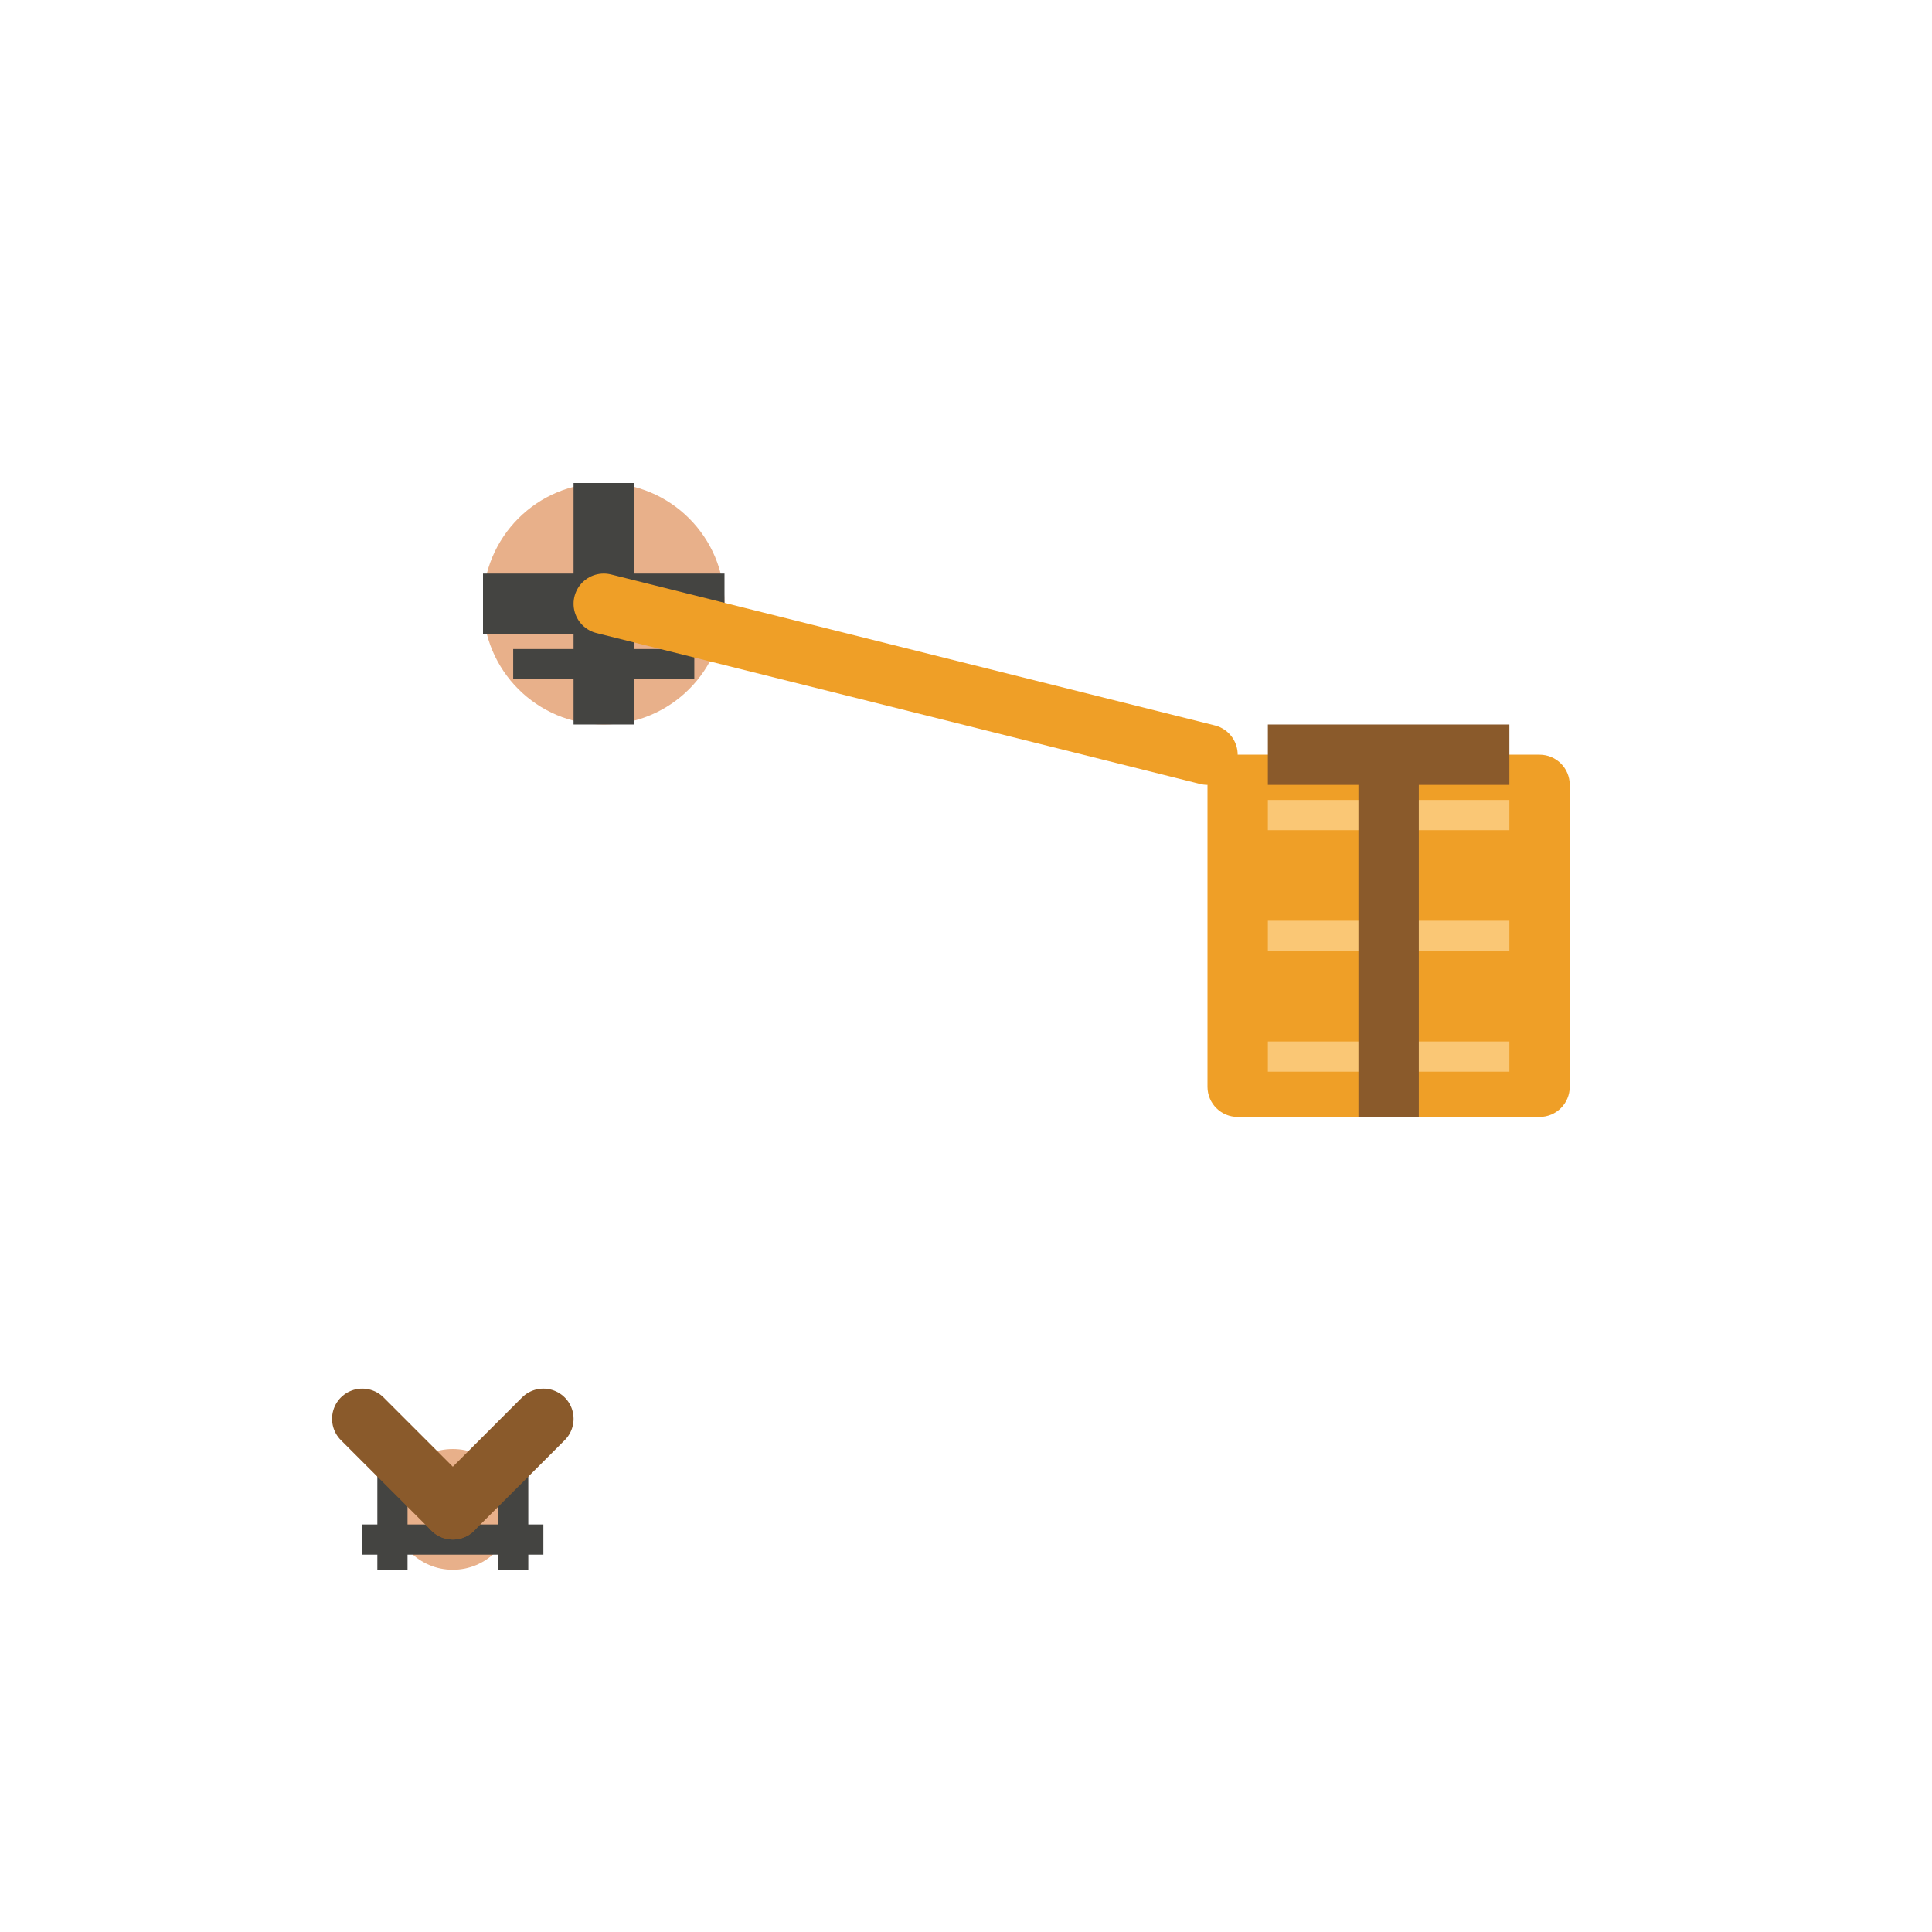
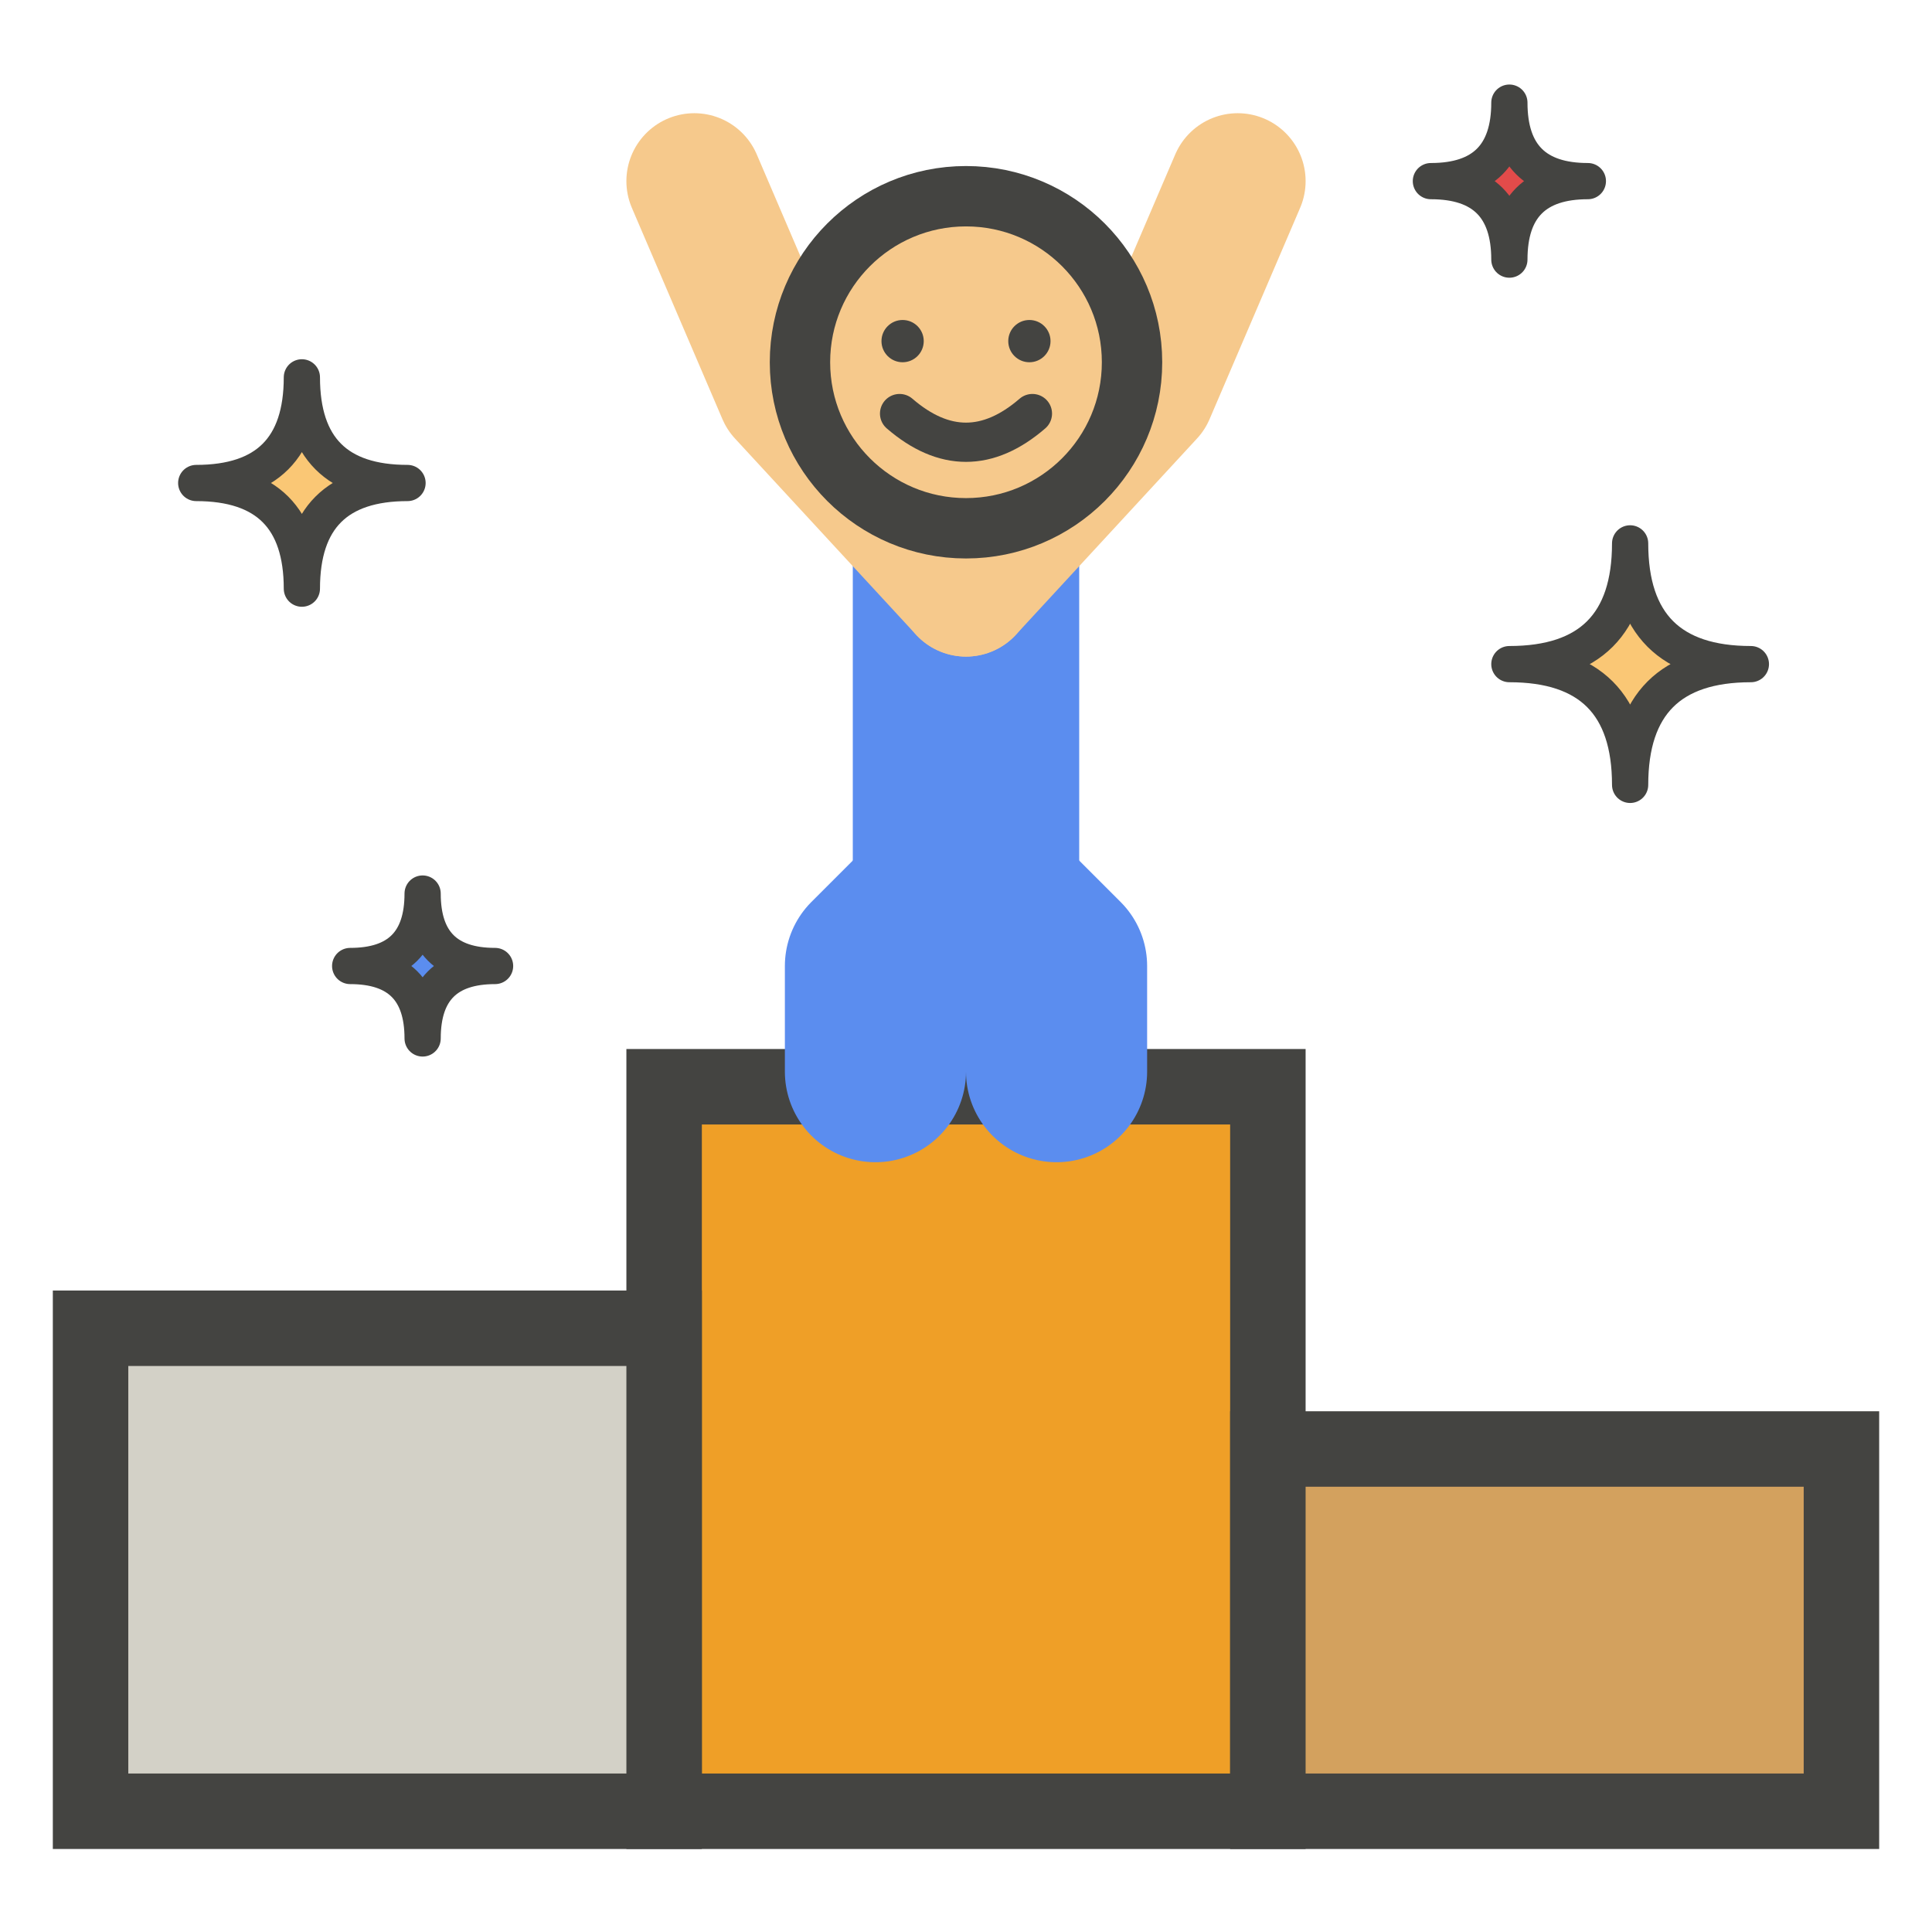
<svg xmlns="http://www.w3.org/2000/svg" viewBox="0 0 64 64">
-   <circle cx="20" cy="20" r="4" fill="#E8B08A" />
-   <path d="M20 16 L20 24" stroke="#444441" stroke-width="2" />
-   <path d="M16 20 L24 20" stroke="#444441" stroke-width="2" />
-   <path d="M17 22 L23 22" stroke="#444441" stroke-width="1" />
-   <rect x="40" y="25" width="12" height="12" rx="1" fill="#EF9F27" />
-   <path d="M42 27 L50 27" stroke="#FAC775" stroke-width="1" />
-   <path d="M42 31 L50 31" stroke="#FAC775" stroke-width="1" />
-   <path d="M42 35 L50 35" stroke="#FAC775" stroke-width="1" />
-   <path d="M46 25 L46 37" stroke="#8A5A2B" stroke-width="2" />
-   <path d="M42 25 L50 25" stroke="#8A5A2B" stroke-width="2" />
-   <circle cx="15" cy="50" r="2" fill="#E8B08A" />
-   <path d="M13 48 L13 52" stroke="#444441" stroke-width="1" />
-   <path d="M17 48 L17 52" stroke="#444441" stroke-width="1" />
-   <path d="M12 51 L18 51" stroke="#444441" stroke-width="1" />
-   <path d="M15 50 L12 47" stroke="#8A5A2B" stroke-width="2" stroke-linecap="round" fill="none" />
-   <path d="M15 50 L18 47" stroke="#8A5A2B" stroke-width="2" stroke-linecap="round" fill="none" />
-   <path d="M20 20 L40 25" stroke="#EF9F27" stroke-width="2" stroke-linecap="round" fill="none" />
+   <rect x="22" y="36" width="20" height="24" fill="#EF9F27" stroke="#444441" stroke-width="2.5" />
+   <rect x="3" y="44" width="19" height="16" fill="#D3D1C7" stroke="#444441" stroke-width="2.5" />
+   <rect x="42" y="48" width="19" height="12" fill="#D3A15E" stroke="#444441" stroke-width="2.5" />
+   <path d="M32 18L32 29" fill="none" stroke="#5B8DEF" stroke-width="7.5" stroke-linecap="round" stroke-linejoin="round" />
+   <path d="M32 29L29 32L29 35.5" fill="none" stroke="#5B8DEF" stroke-width="6" stroke-linecap="round" stroke-linejoin="round" />
+   <path d="M32 29L35 32L35 35.5" fill="none" stroke="#5B8DEF" stroke-width="6" stroke-linecap="round" stroke-linejoin="round" />
+   <path d="M32 19.5L26 13L23 6" fill="none" stroke="#F6C98C" stroke-width="4.5" stroke-linecap="round" stroke-linejoin="round" />
+   <path d="M32 19.5L38 13L41 6" fill="none" stroke="#F6C98C" stroke-width="4.5" stroke-linecap="round" stroke-linejoin="round" />
+   <circle cx="32" cy="12" r="5.5" fill="#F6C98C" stroke="#444441" stroke-width="2" />
+   <circle cx="29.9" cy="11.3" r="0.7" fill="#444441" />
+   <circle cx="34.1" cy="11.3" r="0.7" fill="#444441" />
+   <path d="M29.8 13.7q2.2 1.9 4.4 0" fill="none" stroke="#444441" stroke-width="1.3" stroke-linecap="round" />
+   <path d="M10 12.5Q10 16 13.5 16Q10 16 10 19.5Q10 16 6.5 16Q10 16 10 12.5z" fill="#FAC775" stroke="#444441" stroke-width="1.2" stroke-linejoin="round" />
+   <path d="M54 18Q54 22 58 22Q54 22 54 26Q54 22 50 22Q54 22 54 18z" fill="#FAC775" stroke="#444441" stroke-width="1.2" stroke-linejoin="round" />
+   <path d="M50 3.4Q50 6 52.6 6Q50 6 50 8.6Q50 6 47.4 6Q50 6 50 3.4z" fill="#E24B4A" stroke="#444441" stroke-width="1.2" stroke-linejoin="round" />
+   <path d="M14 29.6Q14 32 16.4 32Q14 32 14 34.4Q14 32 11.6 32Q14 32 14 29.6z" fill="#5B8DEF" stroke="#444441" stroke-width="1.2" stroke-linejoin="round" />
</svg>
